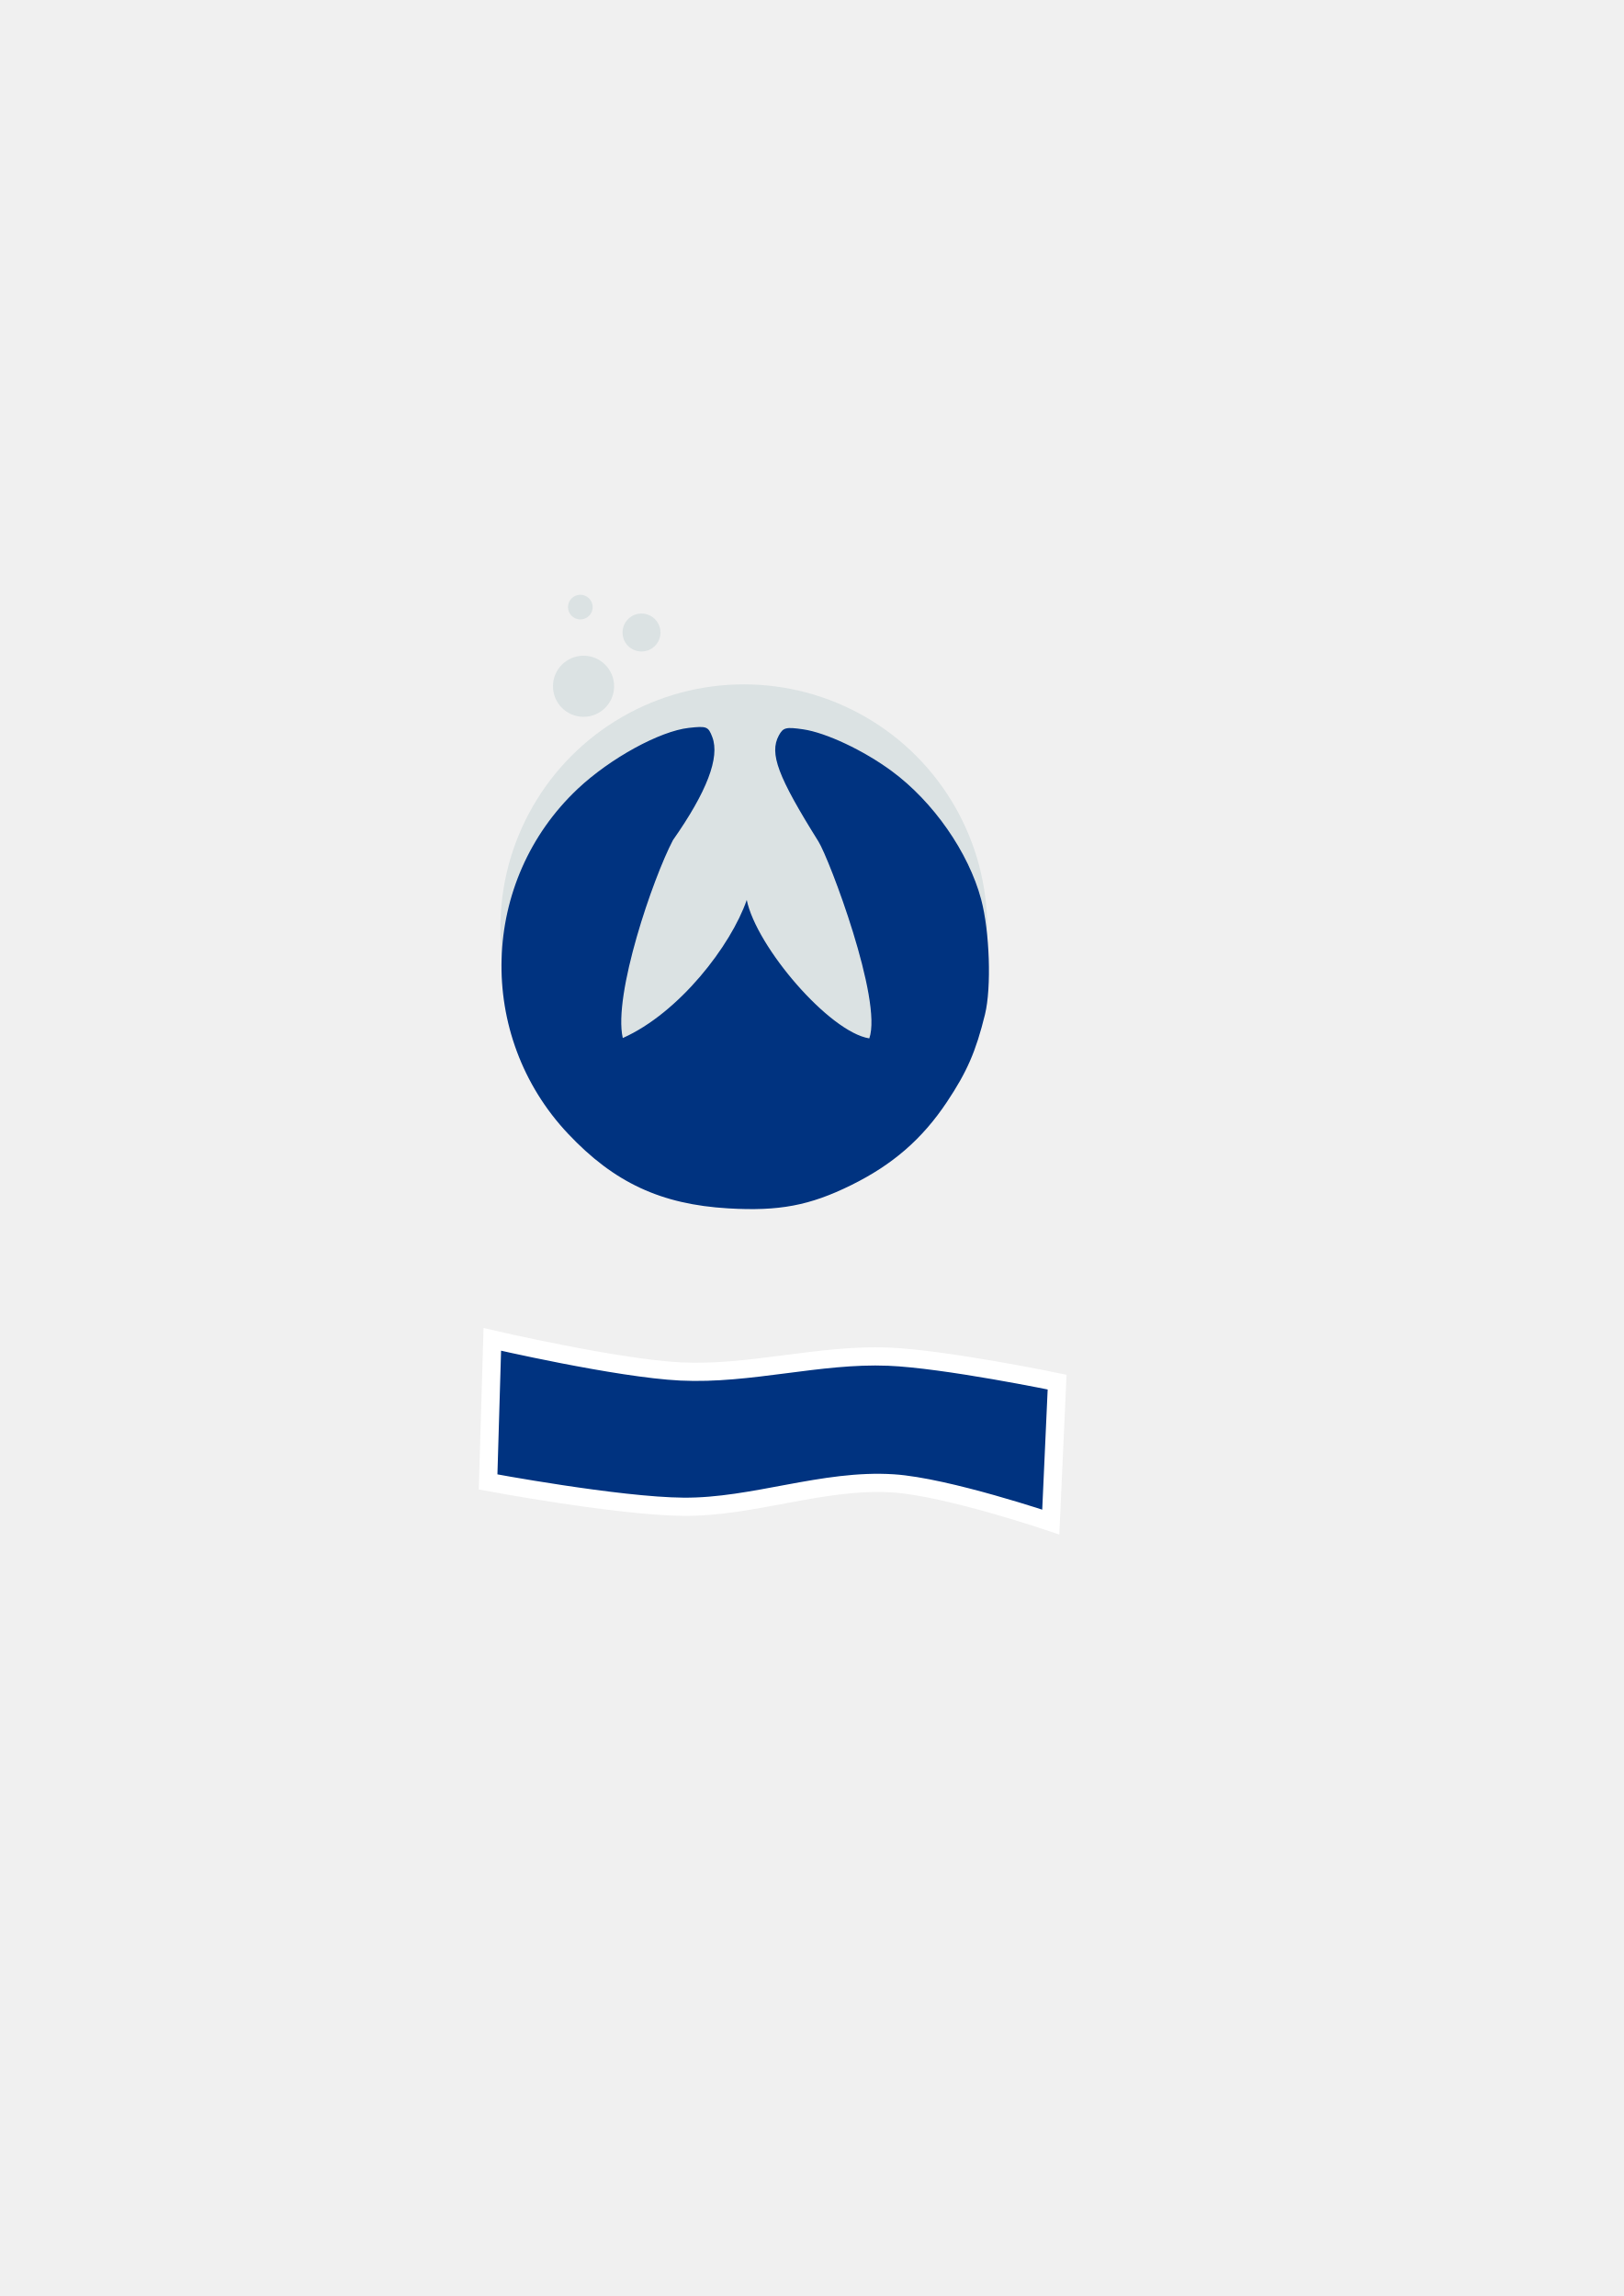
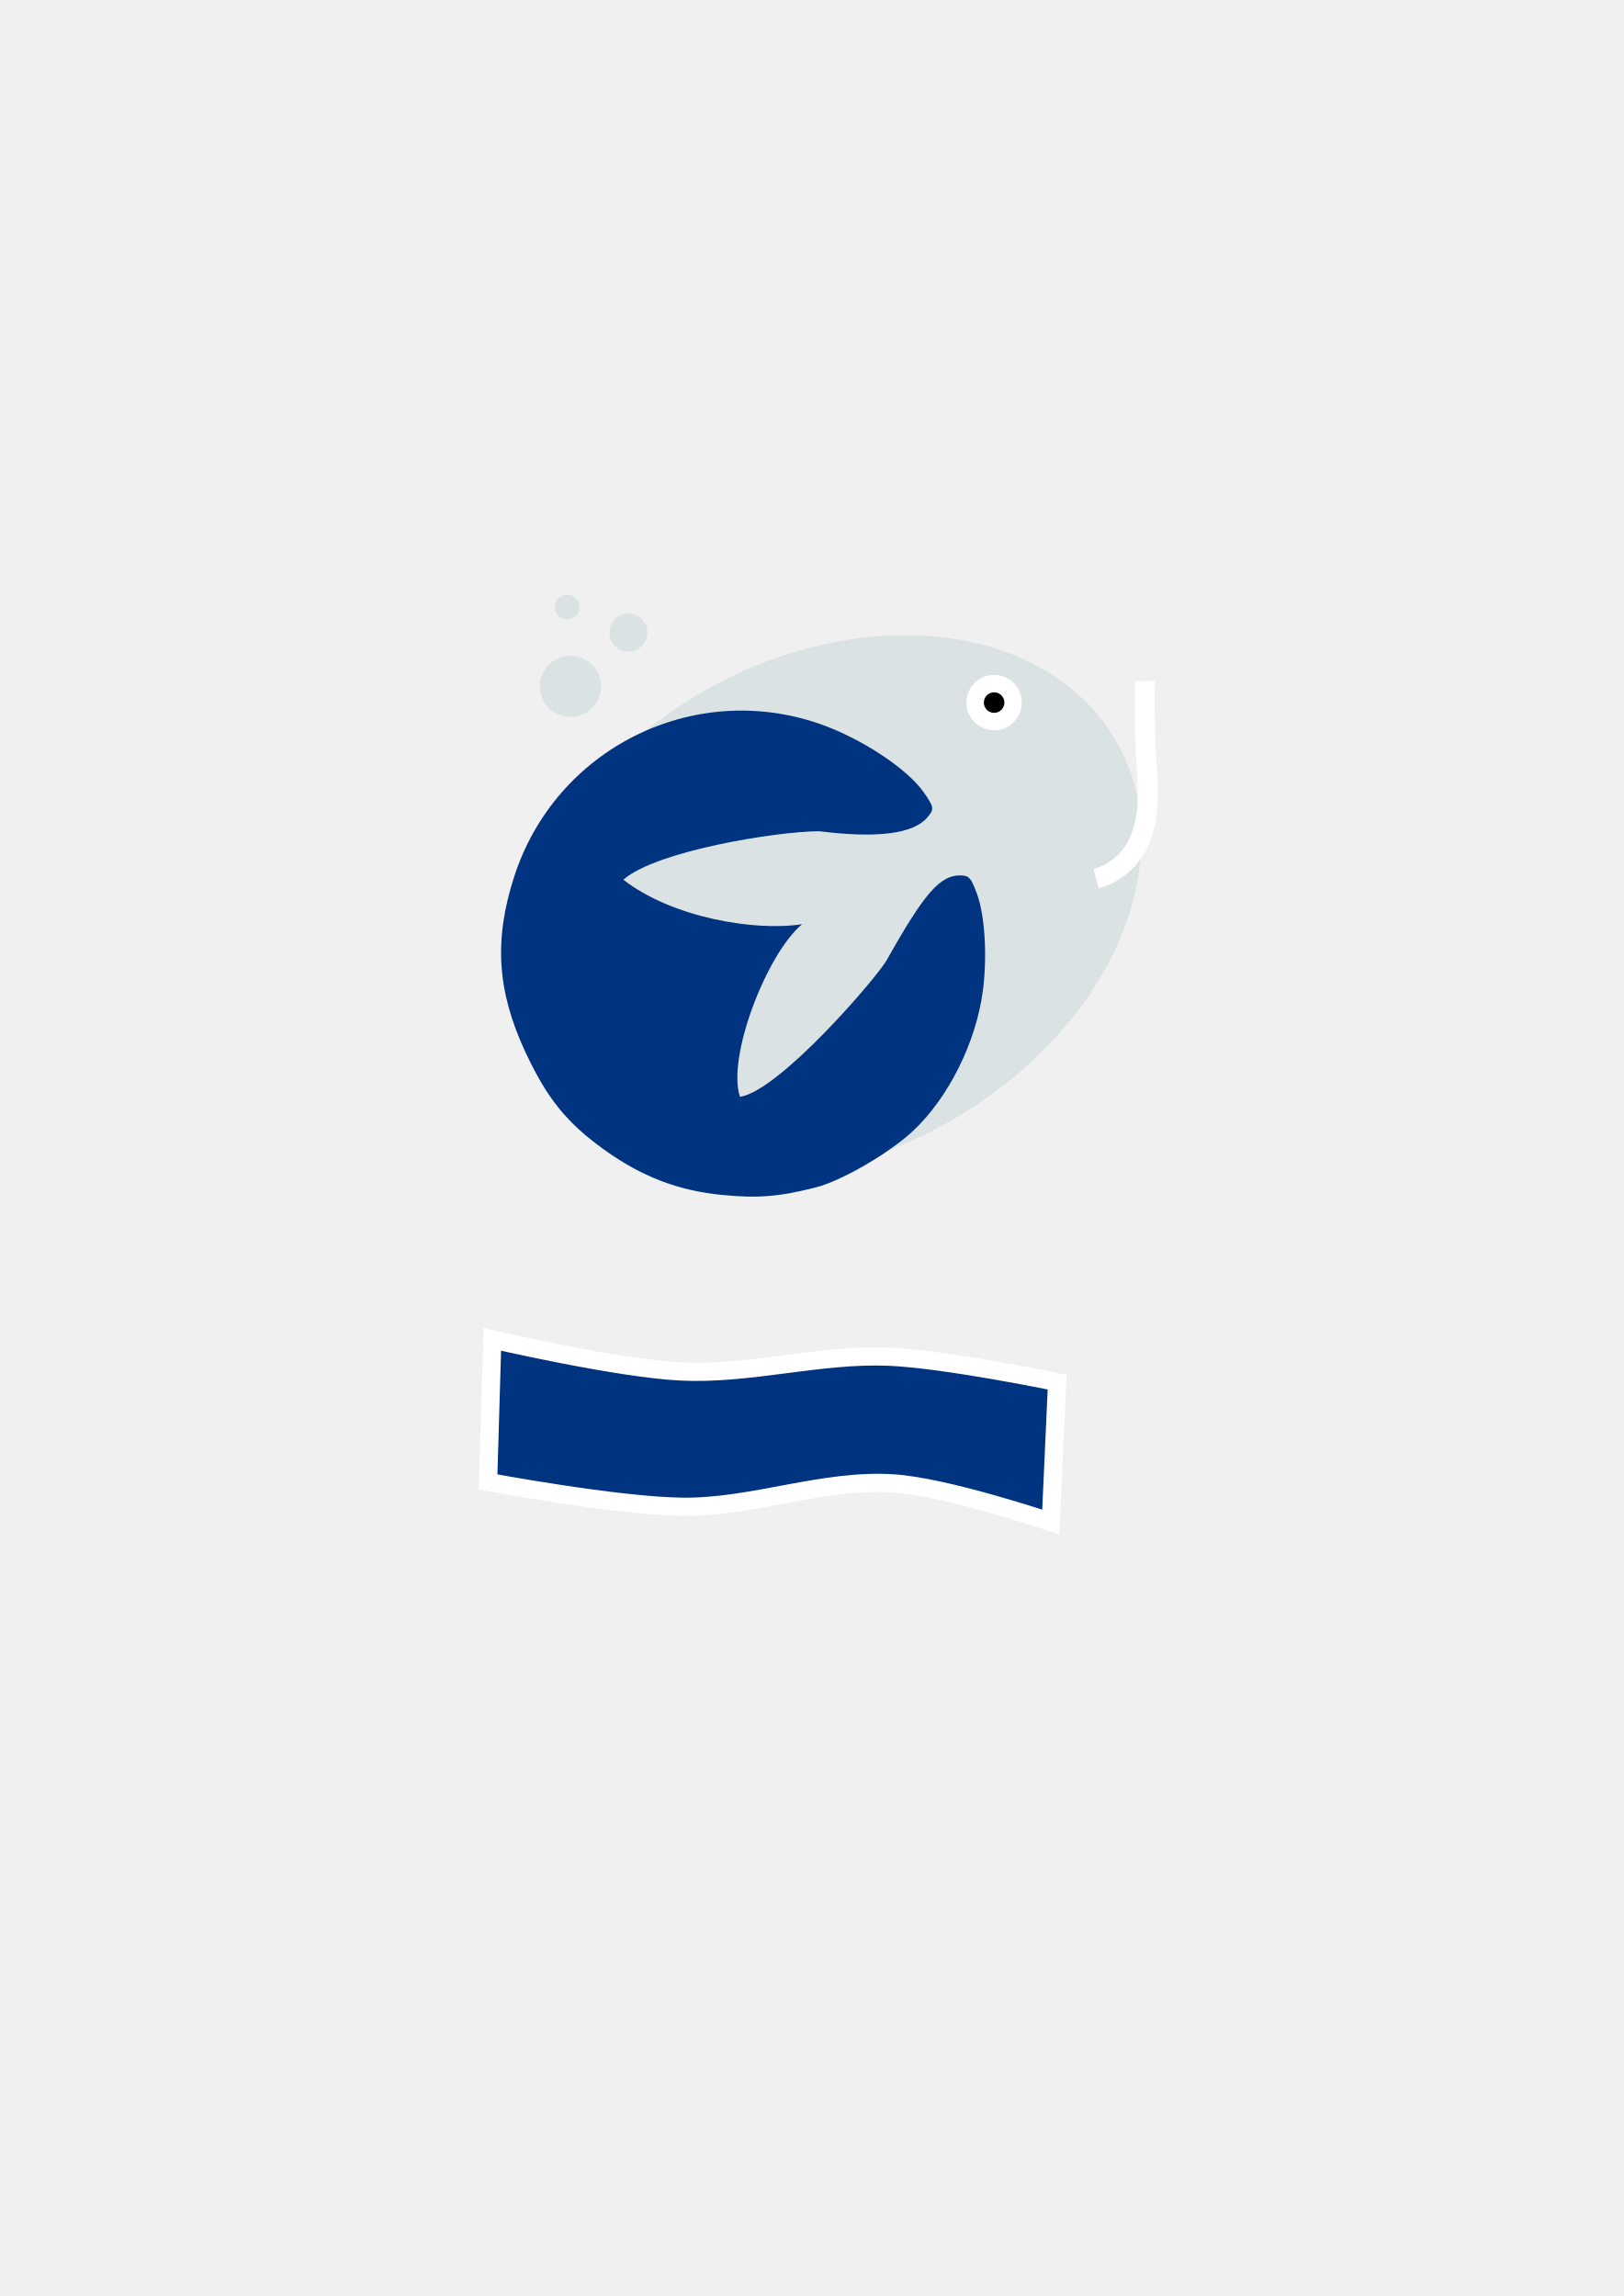
<svg xmlns="http://www.w3.org/2000/svg" width="744.094" height="1052.362" id="svg2" version="1.1">
-   <defs id="defs4" />
+   <defs id="defs4">
+     </defs>
  <g id="layer1">
-     <path style="fill:#dbe2e3;fill-opacity:1;stroke:none" id="path3915" d="m 393.959,435.159 a 116.168,116.168 0 1 1 -232.335,0 116.168,116.168 0 1 1 232.335,0 z" transform="matrix(0.9601949,0,0,0.9601949,74.1305,7.705412)" />
-     <g id="g3017" transform="matrix(2.670979,0,0,2.670979,-1000.754,-882.2455)" style="fill:#003380;fill-opacity:1">
-       <path style="fill:#003380;fill-opacity:1;stroke:none" d="m 543.675,504.385 c -1.568,6.371 -3.082,9.849 -6.548,15.047 -4.228,6.34 -9.293,10.738 -16.412,14.249 -7.106,3.505 -12.355,4.498 -21.077,3.987 -11.548,-0.677 -19.583,-4.417 -27.483,-12.793 -15.882,-16.839 -15.129,-43.439 1.675,-59.229 5.563,-5.227 14.052,-9.878 19.041,-10.433 3.063,-0.341 3.332,-0.235 4.02,1.582 1.32,3.488 -0.928,9.376 -6.752,17.681 -3.422,6.506 -10.298,26.537 -8.61,33.961 9.661,-4.308 18.547,-15.833 21.271,-23.696 1.644,8.016 14.135,22.65 21.026,23.758 2.305,-6.529 -6.848,-30.776 -8.732,-33.799 -6.97,-11.148 -8.448,-15.096 -6.798,-18.166 0.744,-1.386 1.211,-1.505 4.185,-1.07 3.931,0.575 10.364,3.607 15.192,7.163 7.13,5.25 13.181,13.933 15.345,22.021 1.466,5.479 1.787,15.142 0.656,19.738 z" id="path3035" />
+     <g id="g3904" transform="matrix(0.4917814,0.8707187,-0.8707187,0.4917814,557.2202,-76.36409)">
+       <path transform="matrix(0.5396638,-1.094246,0.8151283,0.7244564,-164.1787,385.5865)" d="m 393.959,435.159 c 0,64.158 -52.01,116.168 -116.168,116.168 -64.158,0 -116.168,-52.01 -116.168,-116.168 0,-64.158 52.01,-116.168 116.168,-116.168 64.158,0 116.168,52.01 116.168,116.168 z" id="path3915" style="fill:#dbe2e3;fill-opacity:1;stroke:none" />
+       <g style="fill:#003380;fill-opacity:1" transform="matrix(2.670466,0.05239048,-0.05167201,2.633844,-975.6102,-892.0734)" id="g3017">
+         <path id="path3035" d="m 543.675,504.385 c -1.568,6.371 -3.082,9.849 -6.548,15.047 -4.228,6.34 -9.293,10.738 -16.412,14.249 -7.106,3.505 -12.355,4.498 -21.077,3.987 -11.548,-0.677 -19.583,-4.417 -27.483,-12.793 -15.882,-16.839 -15.129,-43.439 1.675,-59.229 5.563,-5.227 14.052,-9.878 19.041,-10.433 3.063,-0.341 3.332,-0.235 4.02,1.582 1.32,3.488 -0.928,9.376 -6.752,17.681 -3.422,6.506 -10.298,26.537 -8.61,33.961 9.661,-4.308 18.547,-15.833 21.271,-23.696 1.644,8.016 14.135,22.65 21.026,23.758 2.305,-6.529 -6.848,-30.776 -8.732,-33.799 -6.97,-11.148 -8.448,-15.096 -6.798,-18.166 0.744,-1.386 1.211,-1.505 4.185,-1.07 3.931,0.575 10.364,3.607 15.192,7.163 7.13,5.25 13.181,13.933 15.345,22.021 1.466,5.479 1.787,15.142 0.656,19.738 z" style="fill:#003380;fill-opacity:1;stroke:none" />
+       </g>
    </g>
    <path style="fill:#003380;fill-opacity:1;stroke:#ffffff;stroke-width:8.337;stroke-miterlimit:4;stroke-opacity:1;stroke-dasharray:none" d="m 225.611,613.911 c 0,0 57.285,13.283 86.372,14.701 31.7,1.546 63.331,-8.041 95.042,-6.798 26.018,1.02 77.416,11.667 77.416,11.667 l -2.903,64.127 c 0,0 -47.591,-16.103 -72.152,-17.707 -32.118,-2.098 -63.945,10.962 -96.12,10.716 -30.052,-0.229 -89.584,-11.378 -89.584,-11.378 z" id="rect3102" />
    <flowRoot xml:space="preserve" id="flowRoot3056" style="font-size:40px;font-style:normal;font-weight:normal;line-height:125%;letter-spacing:0px;word-spacing:0px;fill:#ffffff;fill-opacity:1;stroke:none;font-family:Sans" transform="matrix(1.750451,0,0,1.750451,-144.3187,-94.51519)">
      <flowRegion id="flowRegion3058">
        <rect id="rect3060" width="396.99" height="149.503" x="221.223" y="413.946" style="fill:#ffffff;fill-opacity:1" />
      </flowRegion>
      <flowPara id="flowPara3062" style="font-size:20.766px;font-style:normal;font-variant:normal;font-weight:bold;font-stretch:normal;fill:#ffffff;fill-opacity:1;font-family:Lohit Bengali;-inkscape-font-specification:Lohit Bengali Bold">WORDFISH</flowPara>
    </flowRoot>
-     <path style="fill:#dbe2e3;fill-opacity:1;stroke:none" id="path3936" d="m 400.02,287.172 a 14.647,14.647 0 1 1 -29.294,0 14.647,14.647 0 1 1 29.294,0 z" transform="matrix(0.9561761,0,0,0.9561761,-101.0657,39.95727)" />
-     <path style="fill:#dbe2e3;fill-opacity:1;stroke:none" id="path3936-8" d="m 400.02,287.172 a 14.647,14.647 0 1 1 -29.294,0 14.647,14.647 0 1 1 29.294,0 z" transform="matrix(0.5935918,0,0,0.5935918,65.22638,119.4511)" />
-     <path style="fill:#dbe2e3;fill-opacity:1;stroke:none" id="path3936-8-9" d="m 400.02,287.172 a 14.647,14.647 0 1 1 -29.294,0 14.647,14.647 0 1 1 29.294,0 z" transform="matrix(0.3864008,0,0,0.3864008,117.0422,167.3017)" />
+     <path style="fill:#dbe2e3;fill-opacity:1;stroke:none" id="path3936" d="m 400.02,287.172 a 14.647,14.647 0 1 1 -29.294,0 14.647,14.647 0 1 1 29.294,0 z" transform="matrix(0.9561761,0,0,0.9561761,-107.0657,39.95727)" />
+     <path style="fill:#dbe2e3;fill-opacity:1;stroke:none" id="path3936-8" d="m 400.02,287.172 a 14.647,14.647 0 1 1 -29.294,0 14.647,14.647 0 1 1 29.294,0 z" transform="matrix(0.5935918,0,0,0.5935918,59.22637,119.4511)" />
+     <path style="fill:#dbe2e3;fill-opacity:1;stroke:none" id="path3936-8-9" d="m 400.02,287.172 a 14.647,14.647 0 1 1 -29.294,0 14.647,14.647 0 1 1 29.294,0 z" transform="matrix(0.3864008,0,0,0.3864008,111.0422,167.3017)" />
+     <path style="fill:#000000;fill-opacity:1;stroke:#ffffff;stroke-opacity:1;stroke-width:13.477;stroke-miterlimit:4;stroke-dasharray:none" id="path3936-8-3" d="m 400.02,287.172 a 14.647,14.647 0 1 1 -29.294,0 14.647,14.647 0 1 1 29.294,0 z" transform="matrix(0.5935918,0,0,0.5935918,226.8244,151.5592)" />
+     <path style="fill:none;stroke:#ffffff;stroke-width:9.19;stroke-linecap:butt;stroke-linejoin:miter;stroke-miterlimit:4;stroke-opacity:1;stroke-dasharray:none" d="m 502.308,402.69 c 6.383,-1.703 12.159,-5.599 16.129,-10.879 4.496,-5.979 6.592,-13.476 7.281,-20.925 0.689,-7.449 0.064,-14.948 -0.374,-22.416 -0.709,-12.09 -0.927,-24.21 -0.654,-36.318" id="path3888" />
  </g>
</svg>
